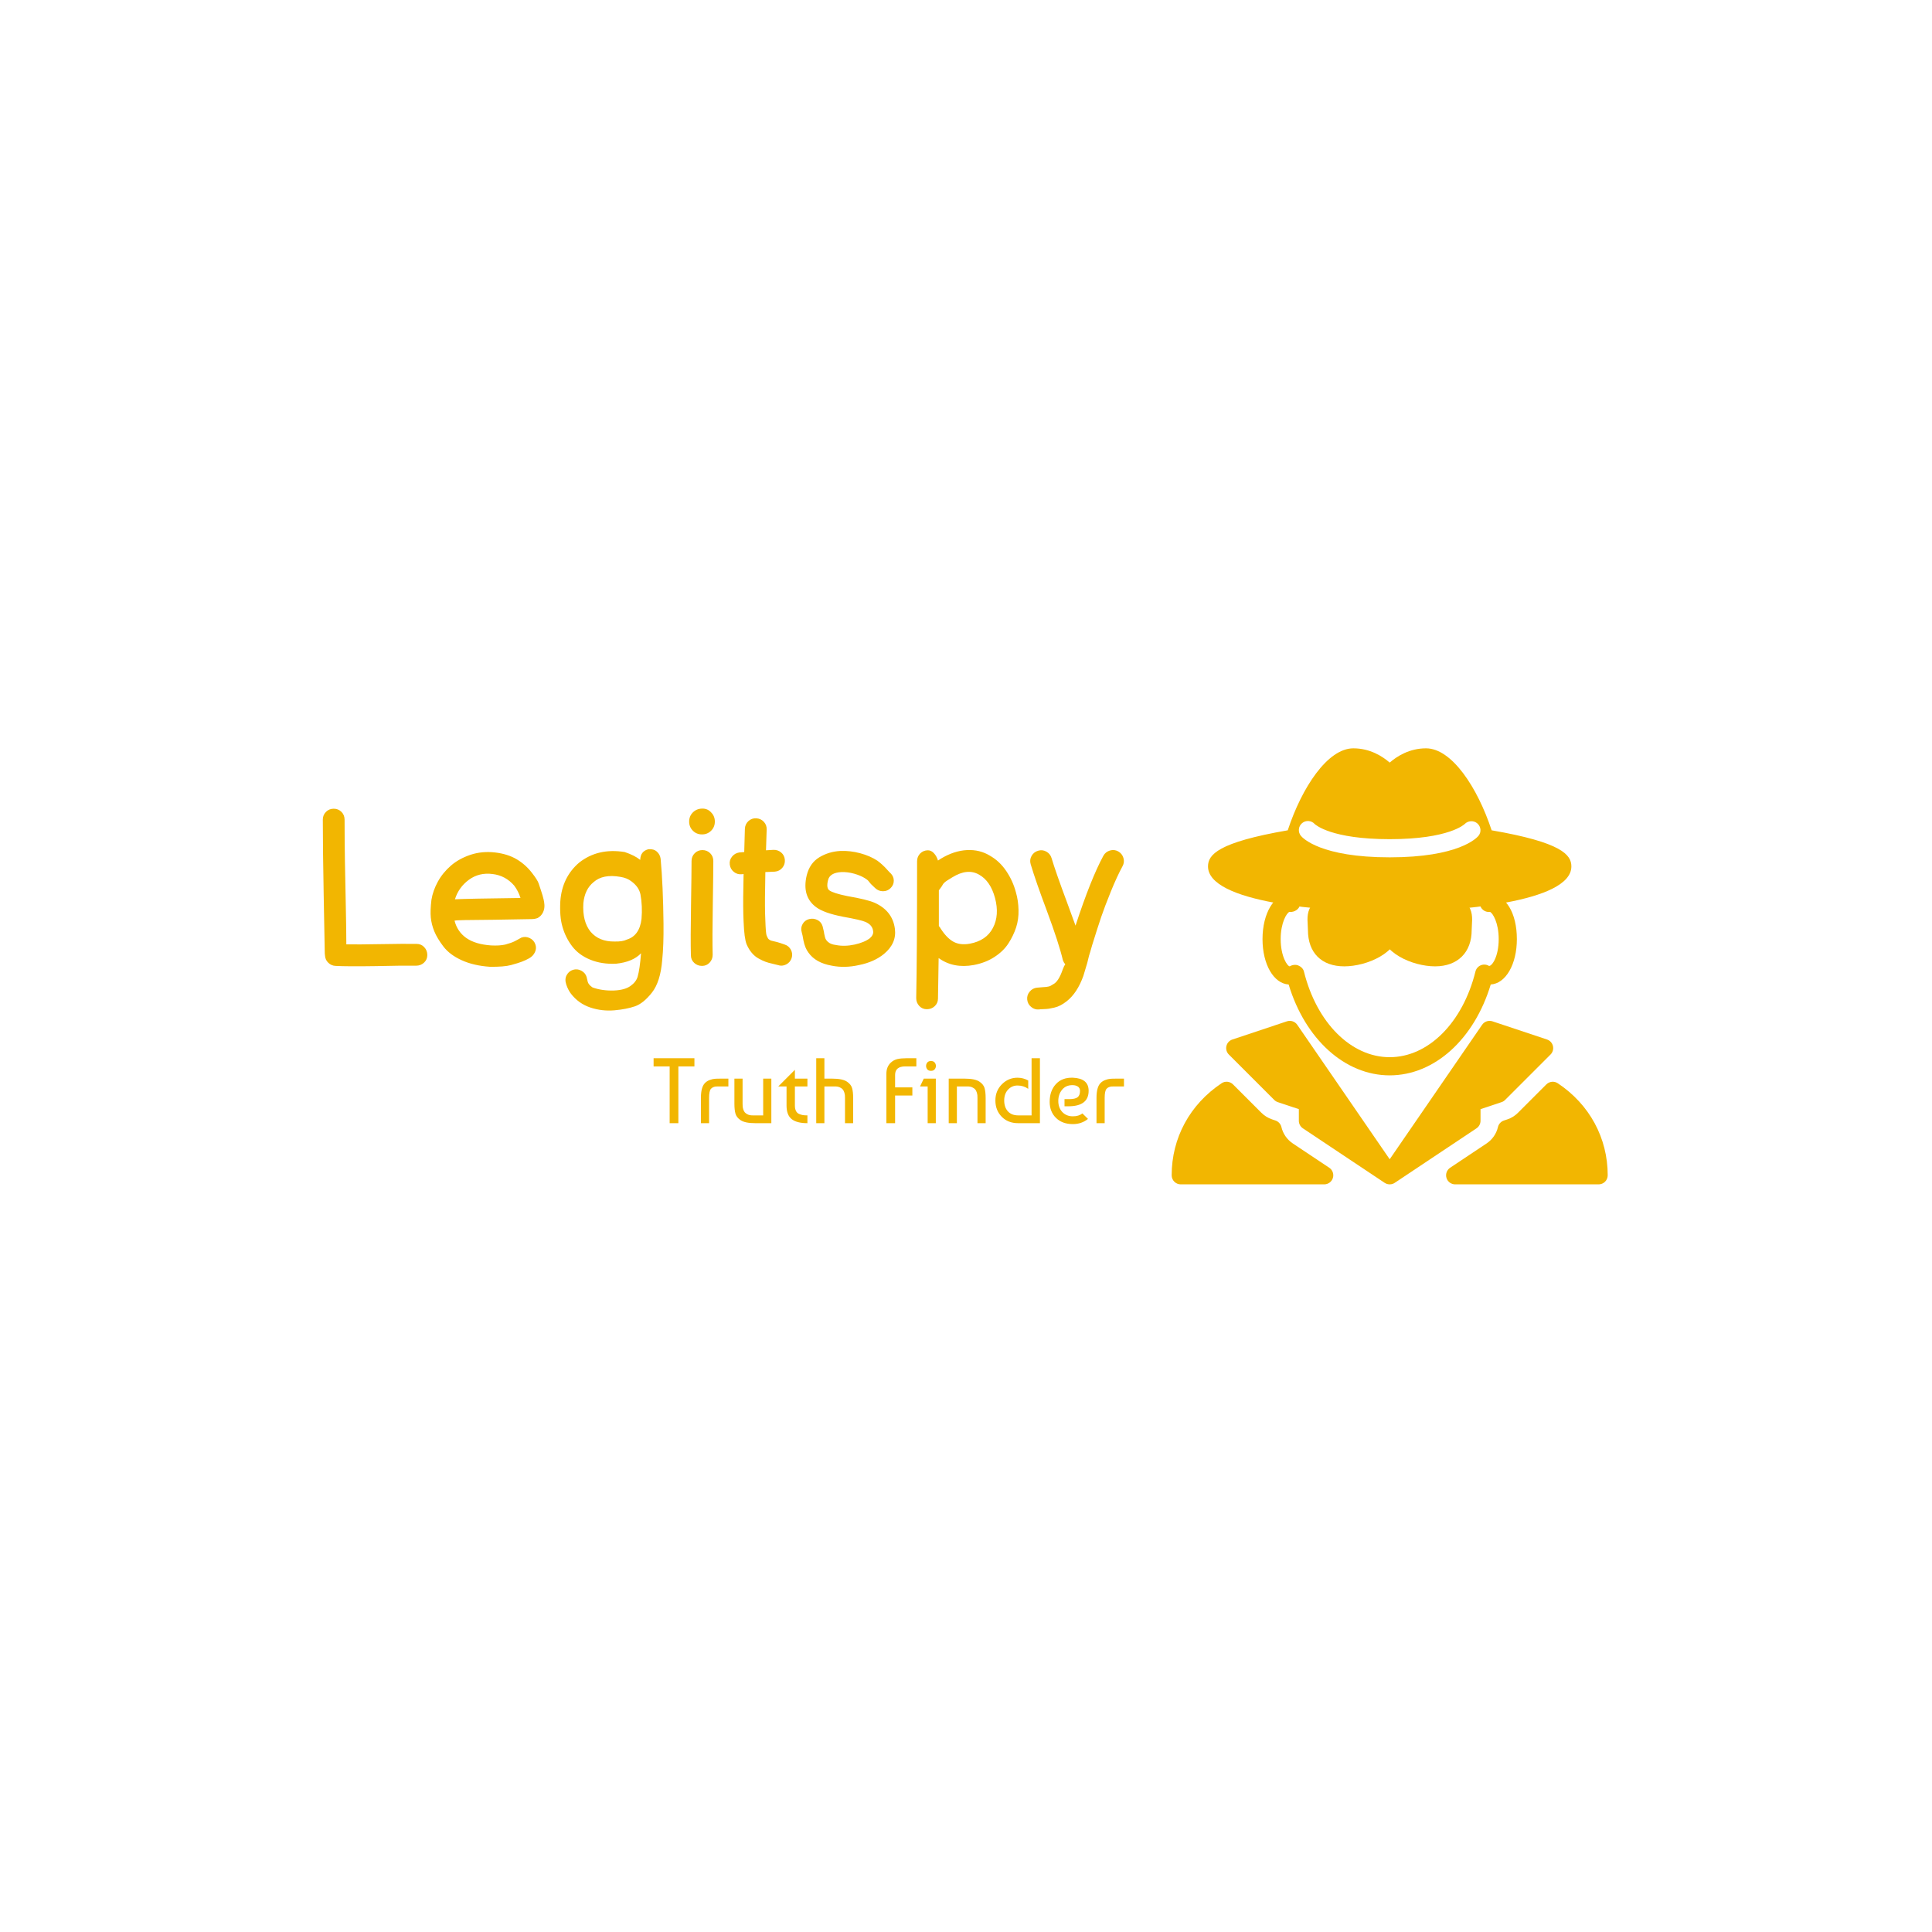
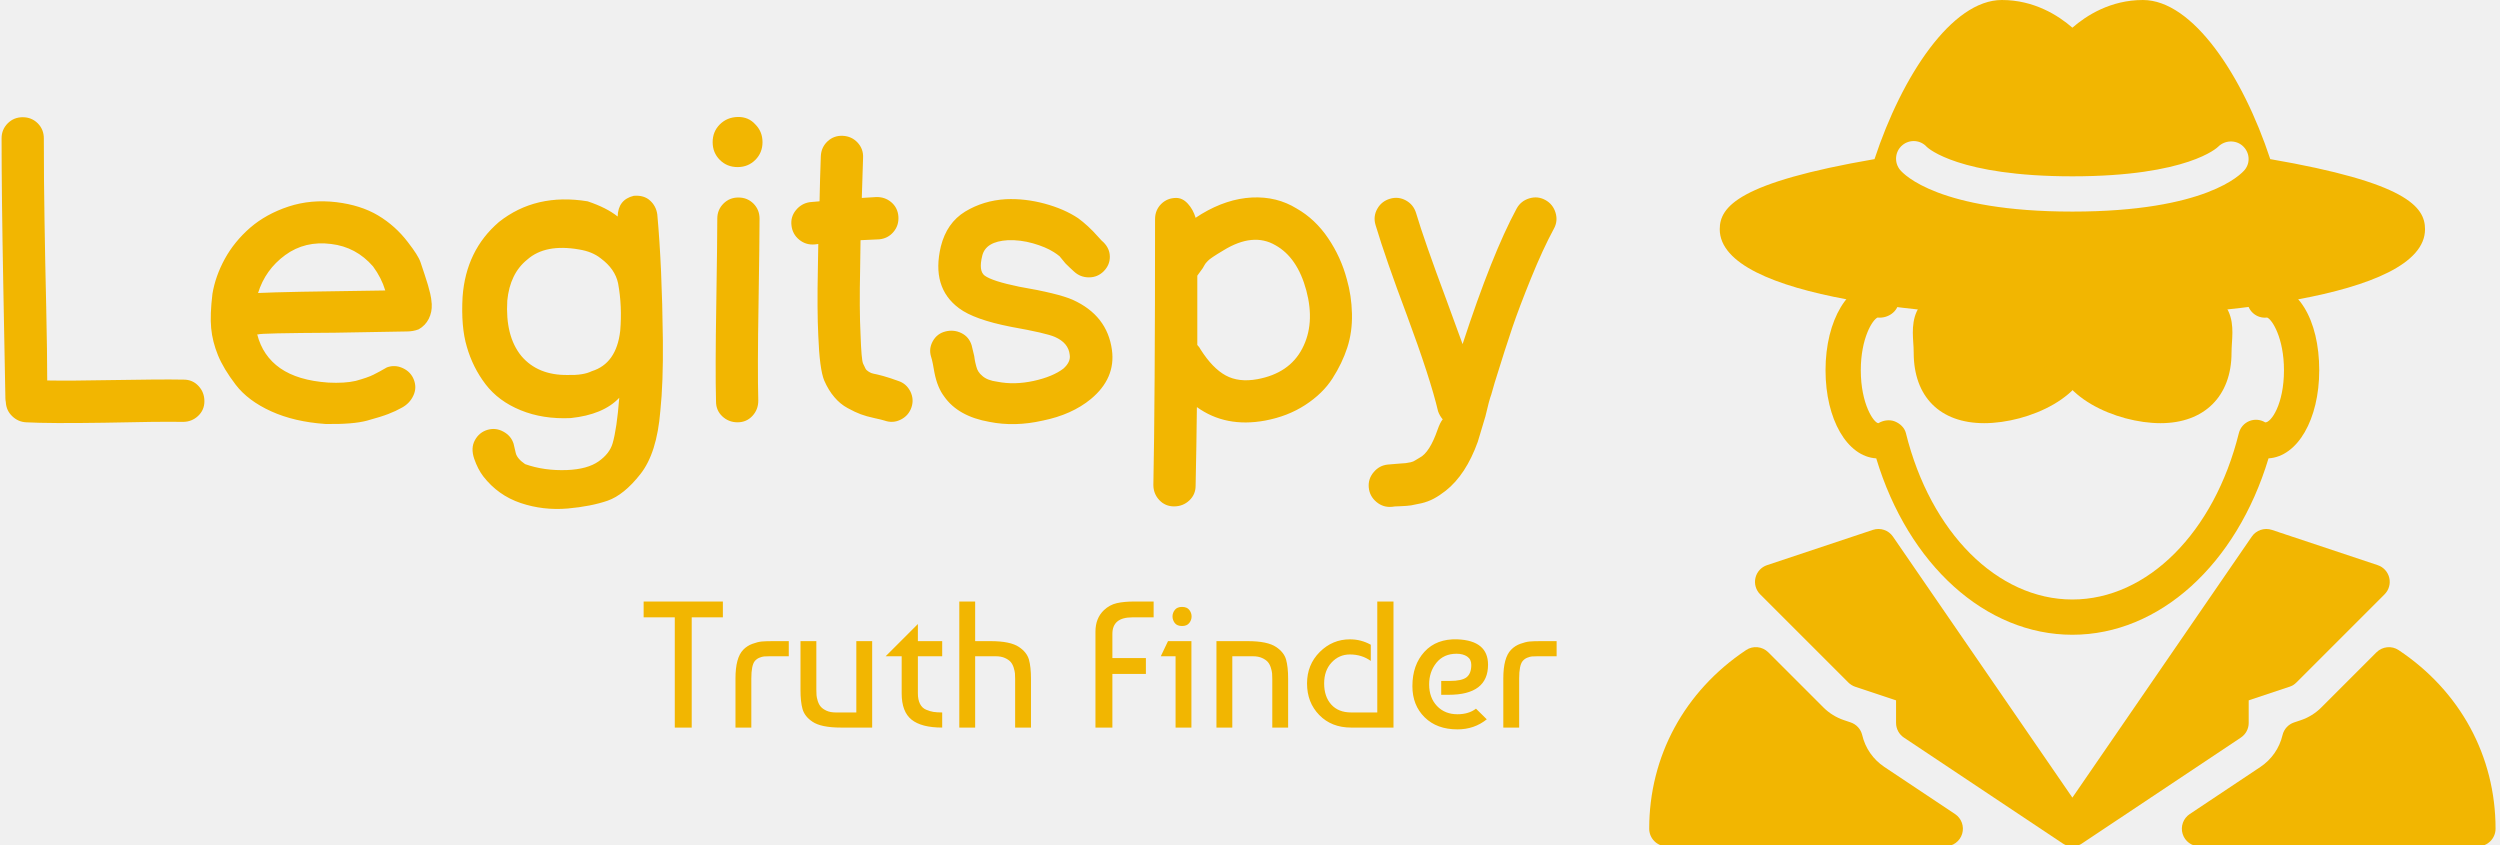
- <svg xmlns="http://www.w3.org/2000/svg" version="1.1" width="1500" height="1500" viewBox="0 0 1500 1500">
-   <rect width="1500" height="1500" fill="#ffffff" />
-   <g transform="matrix(0.6666667,0,0,0.6666667,249.3939,581.2694)">
+ <svg xmlns="http://www.w3.org/2000/svg" version="1.1" width="1500" height="507" viewBox="0 0 1500 507">
+   <g transform="matrix(1,0,0,1,-0.9090909,0.4040453)">
    <svg viewBox="0 0 396 134" data-background-color="#ffffff" preserveAspectRatio="xMidYMid meet" height="507" width="1500">
      <g id="tight-bounds" transform="matrix(1,0,0,1,0.24,-0.1067891)">
        <svg viewBox="0 0 395.52 134.214" height="134.214" width="395.52">
          <g>
            <svg viewBox="0 0 634.291 215.237" height="134.214" width="395.52">
              <g transform="matrix(1,0,0,1,0,29.74693)">
                <svg viewBox="0 0 395.52 155.743" height="155.743" width="395.52">
                  <g id="textblocktransform">
                    <svg viewBox="0 0 395.52 155.743" height="155.743" width="395.52" id="textblock">
                      <g>
                        <svg viewBox="0 0 395.52 99.69" height="99.69" width="395.52">
                          <g transform="matrix(1,0,0,1,0,0)">
                            <svg width="395.52" viewBox="4.5 -36.08 183.993 46.385" height="99.69" data-palette-color="#f2b601">
                              <path d="M16.65 0.1L16.65 0.1Q10.15 0.2 7.4 0.05L7.4 0.05Q6.45 0 5.75-0.68 5.05-1.35 5-2.35L5-2.35Q4.95-2.6 4.95-2.8L4.95-2.8Q4.9-5.65 4.7-16.25 4.5-26.85 4.5-33.55L4.5-33.55Q4.5-34.6 5.23-35.33 5.95-36.05 7-36.05 8.05-36.05 8.78-35.33 9.5-34.6 9.5-33.55L9.5-33.55Q9.5-28.5 9.58-23.85 9.65-19.2 9.78-13.63 9.9-8.05 9.9-4.9L9.9-4.9Q12.5-4.85 17.88-4.95 23.25-5.05 26.05-5L26.05-5Q27.1-5 27.8-4.25 28.5-3.5 28.5-2.45 28.5-1.4 27.75-0.7 27 0 25.95 0L25.95 0Q23.25-0.05 16.65 0.1L16.65 0.1ZM42.85 0.25L42.85 0.25Q39.15 0 36.4-1.25 33.65-2.5 32.2-4.4 30.75-6.3 30.1-7.9 29.45-9.5 29.3-11.08 29.15-12.65 29.45-15.15L29.45-15.15Q29.8-17.25 30.92-19.3 32.05-21.35 33.92-22.98 35.8-24.6 38.45-25.48 41.1-26.35 44.1-26L44.1-26Q47-25.65 49.05-24.43 51.1-23.2 52.55-21.3L52.55-21.3Q53.8-19.7 54.07-18.9 54.35-18.1 54.57-17.4 54.8-16.7 54.95-16.2 55.1-15.7 55.22-15.18 55.35-14.65 55.4-13.95L55.4-13.95Q55.45-13 55.05-12.2 54.65-11.4 53.85-10.95L53.85-10.95Q53.2-10.7 52.45-10.7L52.45-10.7 43.9-10.55Q34.9-10.5 34.9-10.35L34.9-10.35 34.75-10.35Q35.4-7.8 37.47-6.35 39.55-4.9 43.15-4.65L43.15-4.65Q45.1-4.55 46.4-4.85L46.4-4.85Q47.85-5.25 48.5-5.58 49.15-5.9 50.1-6.45L50.1-6.45Q51.05-6.8 52-6.35 52.95-5.9 53.3-4.95 53.65-4 53.22-3.1 52.8-2.2 51.9-1.7L51.9-1.7Q51.1-1.25 50.25-0.93 49.4-0.6 47.75-0.15 46.1 0.3 42.85 0.25L42.85 0.25ZM34.85-15.25L34.85-15.25Q37.75-15.4 49.9-15.55L49.9-15.55Q49.45-17.05 48.45-18.4L48.45-18.4Q46.45-20.7 43.5-21.05L43.5-21.05Q40.4-21.45 38.05-19.73 35.7-18 34.85-15.25L34.85-15.25ZM71.5 10.25L71.5 10.25Q68.59 10.5 65.92 9.6 63.25 8.7 61.5 6.45L61.5 6.45Q60.85 5.6 60.42 4.35 60 3.1 60.5 2.18 61 1.25 61.97 0.95 62.95 0.65 63.87 1.15 64.8 1.65 65.09 2.6L65.09 2.6Q65.2 3 65.34 3.68 65.5 4.35 66.45 5L66.45 5Q68.7 5.8 71.4 5.7L71.4 5.7Q73.84 5.6 75.15 4.67 76.45 3.75 76.8 2.55L76.8 2.55Q77.3 0.85 77.59-2.85L77.59-2.85Q75.7-0.85 71.84-0.45L71.84-0.45Q68.55-0.3 65.92-1.38 63.3-2.45 61.77-4.45 60.25-6.45 59.55-8.9L59.55-8.9Q58.85-11.25 59.05-14.8L59.05-14.8Q59.45-20.3 63.35-23.65L63.35-23.65Q67.7-27.1 73.84-26.1L73.84-26.1Q76.09-25.35 77.4-24.3L77.4-24.3Q77.45-26.3 79.3-26.75L79.3-26.75Q80.5-26.85 81.22-26.2 81.95-25.55 82.09-24.55L82.09-24.55Q82.65-18.45 82.75-9.65L82.75-9.65Q82.8-4.65 82.45-1.3L82.45-1.3Q82.05 3.7 80.09 6.18 78.15 8.65 76.2 9.33 74.25 10 71.5 10.25L71.5 10.25ZM71.5-5.55L71.5-5.55Q73.34-5.5 74.34-6L74.34-6Q77.25-6.9 77.7-10.75L77.7-10.75Q77.95-13.7 77.45-16.4L77.45-16.4Q77.09-18.1 75.4-19.35L75.4-19.35Q74.4-20.15 72.84-20.4L72.84-20.4Q68.84-21.1 66.7-19.2L66.7-19.2Q64.65-17.55 64.34-14.35L64.34-14.35Q64.09-10.15 66-7.8L66-7.8Q67.95-5.5 71.5-5.55L71.5-5.55ZM89.04-2.4L89.04-2.4Q88.94-6.15 89.07-13.9 89.19-21.65 89.19-24.05L89.19-24.05Q89.19-25.1 89.92-25.83 90.64-26.55 91.69-26.55 92.74-26.55 93.47-25.83 94.19-25.1 94.19-24.05L94.19-24.05Q94.19-21.65 94.07-13.95 93.94-6.25 94.04-2.5L94.04-2.5Q94.04-1.45 93.34-0.7 92.64 0.05 91.59 0.05 90.54 0.05 89.79-0.65 89.04-1.35 89.04-2.4L89.04-2.4ZM93.69-35.2L93.69-35.2Q94.54-34.35 94.54-33.1 94.54-31.85 93.69-31 92.84-30.15 91.59-30.15 90.34-30.15 89.49-31 88.64-31.85 88.64-33.1 88.64-34.35 89.49-35.2 90.34-36.05 91.62-36.08 92.89-36.1 93.69-35.2L93.69-35.2ZM108.99-0.15L108.99-0.15Q108.69-0.25 107.77-0.45 106.84-0.65 106.17-0.9 105.49-1.15 104.62-1.63 103.74-2.1 103.04-2.93 102.34-3.75 101.84-4.9L101.84-4.9Q101.29-6.25 101.14-10.2L101.14-10.2Q100.99-13.25 101.09-18.05L101.09-18.05Q101.09-18.95 101.14-21.05L101.14-21.05 100.74-21Q99.69-20.9 98.89-21.55 98.09-22.2 97.97-23.23 97.84-24.25 98.49-25.05 99.14-25.85 100.14-26L100.14-26 101.29-26.1Q101.34-28.75 101.44-31.45L101.44-31.45Q101.49-32.5 102.24-33.2 102.99-33.9 104.04-33.85 105.09-33.8 105.79-33.05 106.49-32.3 106.44-31.25L106.44-31.25 106.29-26.5 107.94-26.6Q108.99-26.65 109.77-26 110.54-25.35 110.62-24.3 110.69-23.25 110.04-22.48 109.39-21.7 108.34-21.6L108.34-21.6 106.14-21.5Q106.09-19.1 106.09-18L106.09-18Q105.99-13.3 106.14-10.35L106.14-10.35Q106.24-7.35 106.44-6.9 106.64-6.45 106.74-6.28 106.84-6.1 107.12-5.93 107.39-5.75 107.69-5.7 107.99-5.65 108.82-5.43 109.64-5.2 110.59-4.85L110.59-4.85Q111.54-4.55 112.02-3.63 112.49-2.7 112.17-1.73 111.84-0.75 110.92-0.28 109.99 0.2 108.99-0.15L108.99-0.15ZM121.39 0L121.39 0Q117.69-0.65 116.04-3L116.04-3Q115.24-4.05 114.89-5.8L114.89-5.8 114.69-6.9Q114.59-7.4 114.49-7.7L114.49-7.7Q114.19-8.65 114.69-9.55 115.19-10.45 116.19-10.7 117.19-10.95 118.09-10.5 118.99-10.05 119.29-9.05L119.29-9.05Q119.44-8.5 119.59-7.8L119.59-7.8Q119.64-7.55 119.66-7.33 119.69-7.1 119.84-6.55L119.84-6.55Q119.99-5.9 120.54-5.45L120.54-5.45Q121.14-4.9 122.34-4.75L122.34-4.75Q124.34-4.35 126.64-4.85L126.64-4.85Q128.89-5.35 130.14-6.3L130.14-6.3Q131.04-7.1 130.89-7.95L130.89-7.95Q130.74-9.35 129.14-10.05L129.14-10.05Q128.14-10.5 123.94-11.25L123.94-11.25Q119.59-12.1 117.79-13.45L117.79-13.45Q114.49-15.9 115.64-20.75L115.64-20.75Q116.34-23.55 118.51-24.88 120.69-26.2 123.34-26.35L123.34-26.35Q125.59-26.45 127.91-25.83 130.24-25.2 131.89-24.1L131.89-24.1Q132.44-23.7 133.04-23.15 133.64-22.6 134.21-21.95 134.79-21.3 134.89-21.25L134.89-21.25Q135.64-20.5 135.64-19.53 135.64-18.55 134.91-17.82 134.19-17.1 133.16-17.1 132.14-17.1 131.39-17.8L131.39-17.8Q130.89-18.25 130.39-18.75L130.39-18.75 129.69-19.6Q129.39-19.85 128.99-20.1L128.99-20.1Q128.04-20.7 126.54-21.13 125.04-21.55 123.59-21.5L123.59-21.5Q120.94-21.35 120.54-19.65L120.54-19.65Q120.09-17.85 120.84-17.3L120.84-17.3Q121.74-16.65 124.89-16L124.89-16Q129.54-15.2 131.24-14.45L131.24-14.45Q135.34-12.6 135.89-8.5L135.89-8.5Q136.34-5.15 133.39-2.7L133.39-2.7Q131.14-0.85 127.69-0.15L127.69-0.15Q124.39 0.6 121.39 0L121.39 0ZM145.79 7.55L145.79 7.55Q145.79 8.6 145.04 9.3 144.29 10 143.24 10 142.19 10 141.49 9.25 140.79 8.5 140.79 7.45L140.79 7.45Q140.99-2.4 140.99-24L140.99-24Q140.99-25.05 141.71-25.78 142.44-26.5 143.49-26.5L143.49-26.5Q144.24-26.5 144.86-25.83 145.49-25.15 145.79-24.15L145.79-24.15 146.49-24.6Q149.49-26.4 152.44-26.55 155.39-26.7 157.74-25.25L157.74-25.25Q159.94-24 161.46-21.75 162.99-19.5 163.69-16.85L163.69-16.85Q164.24-14.95 164.29-12.8 164.34-10.65 163.74-8.8 163.14-6.95 161.99-5.15 160.84-3.35 158.76-2 156.69-0.65 153.99-0.15L153.99-0.15Q149.34 0.7 145.94-1.75L145.94-1.75Q145.89 2.9 145.79 7.55L145.79 7.55ZM153.09-5.05L153.09-5.05Q156.89-5.75 158.41-8.68 159.94-11.6 158.89-15.55L158.89-15.55Q157.84-19.45 155.24-20.9L155.24-20.9Q152.59-22.45 149.09-20.3L149.09-20.3Q147.49-19.35 147.24-19.05L147.24-19.05Q147.09-18.9 146.99-18.78 146.89-18.65 146.64-18.2L146.64-18.2 145.99-17.3 145.99-9.1Q146.24-8.85 146.39-8.55L146.39-8.55Q147.79-6.35 149.34-5.5 150.89-4.65 153.09-5.05L153.09-5.05ZM169.03 10.05L169.03 10.05Q167.98 10.15 167.18 9.47 166.38 8.8 166.28 7.78 166.18 6.75 166.86 5.95 167.53 5.15 168.53 5.05L168.53 5.05Q169.03 5 169.73 4.95 170.43 4.9 170.66 4.88 170.88 4.85 171.23 4.78 171.58 4.7 171.78 4.55L171.78 4.55 172.28 4.25Q173.48 3.65 174.43 0.9L174.43 0.9Q174.73 0.05 175.03-0.3L175.03-0.3Q174.68-0.7 174.48-1.25L174.48-1.25Q173.58-5.1 170.78-12.65L170.78-12.65Q168.28-19.3 167.08-23.3L167.08-23.3Q166.78-24.3 167.28-25.2 167.78-26.1 168.78-26.4 169.78-26.7 170.68-26.2 171.58-25.7 171.88-24.7L171.88-24.7Q172.83-21.5 175.48-14.4L175.48-14.4 177.38-9.2Q180.88-19.9 183.78-25.25L183.78-25.25Q184.28-26.15 185.28-26.45 186.28-26.75 187.18-26.25 188.08-25.75 188.38-24.75 188.68-23.75 188.18-22.85L188.18-22.85Q186.88-20.45 185.48-17 184.08-13.55 183.28-11.2 182.48-8.85 181.18-4.65L181.18-4.65Q180.88-3.65 180.78-3.25L180.78-3.25Q180.53-2.6 180.08-0.65L180.08-0.65Q179.53 1.2 179.18 2.35L179.18 2.35Q177.78 6.25 175.38 8.15L175.38 8.15Q174.68 8.7 173.98 9.08 173.28 9.45 172.51 9.63 171.73 9.8 171.28 9.88 170.83 9.95 170.01 9.98 169.18 10 169.03 10.05L169.03 10.05Z" opacity="1" transform="matrix(1,0,0,1,0,0)" fill="#f2b601" class="wordmark-text-0" data-fill-palette-color="primary" id="text-0" />
                            </svg>
                          </g>
                        </svg>
                      </g>
                      <g transform="matrix(1,0,0,1,163.3102,123.2246)">
                        <svg viewBox="0 0 232.21 32.519" height="32.519" width="232.21">
                          <g transform="matrix(1,0,0,1,0,0)">
                            <svg width="232.21" viewBox="1.25 -35 253.47 35.5" height="32.519" data-palette-color="#f2b601">
                              <path d="M9.9-30.6L1.25-30.6 1.25-35 23.25-35 23.25-30.6 14.6-30.6 14.6 0 9.9 0 9.9-30.6ZM31.15 0L26.75 0 26.75-13.65Q26.75-19.4 28.9-21.6L28.9-21.6Q29.95-22.7 31.45-23.25 32.95-23.8 34.07-23.9 35.2-24 37.15-24L37.15-24 41.55-24 41.55-19.8 36.25-19.8Q35.25-19.8 34.7-19.75 34.15-19.7 33.4-19.4 32.65-19.1 32.1-18.45L32.1-18.45Q31.15-17.25 31.15-13.65L31.15-13.65 31.15 0ZM64.7-24L64.7 0 56.05 0Q50.5 0 48.09-1.65L48.09-1.65Q45.95-3.1 45.37-5.13 44.8-7.15 44.8-10.45L44.8-10.45 44.8-24 49.2-24 49.2-10.5Q49.2-9.6 49.25-8.97 49.3-8.35 49.59-7.38 49.9-6.4 50.45-5.78 51-5.15 52.05-4.67 53.09-4.2 54.59-4.2L54.59-4.2 60.3-4.2 60.3-24 64.7-24ZM72.89-19.8L68.44-19.8 77.39-28.75 77.39-24 84.14-24 84.14-19.8 77.39-19.8 77.39-9.5Q77.39-7.75 77.97-6.6 78.54-5.45 79.64-4.98 80.74-4.5 81.72-4.35 82.69-4.2 84.14-4.2L84.14-4.2 84.14 0Q78.39 0 75.64-2.2 72.89-4.4 72.89-9.5L72.89-9.5 72.89-19.8ZM88.89-35L93.29-35 93.29-24 97.54-24Q103.09-24 105.49-22.35L105.49-22.35Q107.64-20.9 108.22-18.88 108.79-16.85 108.79-13.55L108.79-13.55 108.79 0 104.39 0 104.39-13.5Q104.39-14.4 104.34-15.03 104.29-15.65 103.99-16.63 103.69-17.6 103.14-18.23 102.59-18.85 101.54-19.33 100.49-19.8 98.99-19.8L98.99-19.8 93.29-19.8 93.29 0 88.89 0 88.89-35ZM131.39-26L131.39-26 131.39-19.3 140.69-19.3 140.69-14.9 131.39-14.9 131.39 0 126.69 0 126.69-26.65Q126.69-30.35 129.04-32.6L129.04-32.6Q130.64-34.1 132.64-34.55 134.64-35 137.54-35L137.54-35 142.84-35 142.84-30.6 136.89-30.6Q131.39-30.6 131.39-26ZM153.33-24L153.33 0 148.93 0 148.93-19.8 144.83-19.8 146.83-24 153.33-24ZM148.73-29L148.73-29Q148.08-29.85 148.08-30.85 148.08-31.85 148.73-32.68 149.38-33.5 150.73-33.5 152.08-33.5 152.73-32.68 153.38-31.85 153.38-30.85 153.38-29.85 152.73-29.03 152.08-28.2 150.73-28.2 149.38-28.2 148.73-29ZM160.28 0L160.28-24 168.93-24Q174.48-24 176.88-22.35L176.88-22.35Q179.03-20.9 179.61-18.88 180.18-16.85 180.18-13.55L180.18-13.55 180.18 0 175.78 0 175.78-13.5Q175.78-14.4 175.73-15.03 175.68-15.65 175.38-16.63 175.08-17.6 174.53-18.23 173.98-18.85 172.93-19.33 171.88-19.8 170.38-19.8L170.38-19.8 164.68-19.8 164.68 0 160.28 0ZM204.93-4.2L204.93-35 209.43-35 209.43 0 197.68 0Q192.23 0 188.83-3.48 185.43-6.95 185.43-12.25L185.43-12.25Q185.43-17.45 188.95-20.98 192.48-24.5 197.33-24.5L197.33-24.5Q200.43-24.5 203.13-23L203.13-23 203.13-18.5Q200.63-20.3 197.33-20.3L197.33-20.3Q194.33-20.3 192.25-18.07 190.18-15.85 190.18-12.25L190.18-12.25Q190.18-8.6 192.15-6.4 194.13-4.2 197.68-4.2L197.68-4.2 204.93-4.2ZM227.18-24.5L227.18-24.5Q235.68-24.15 235.68-17.45L235.68-17.45Q235.68-9.1 224.73-9.1L224.73-9.1 222.68-9.1 222.68-12.95 225.08-12.95Q228.43-12.95 229.73-13.98 231.03-15 231.03-17.4L231.03-17.4Q231.03-18.95 229.88-19.73 228.73-20.5 226.93-20.5L226.93-20.5Q223.38-20.5 221.35-18 219.33-15.5 219.33-12L219.33-12Q219.33-8.3 221.5-6 223.68-3.7 227.18-3.7L227.18-3.7Q230.33-3.7 232.33-5.25L232.33-5.25 235.33-2.3Q231.88 0.5 227.18 0.5L227.18 0.5Q221.48 0.5 218.08-2.85 214.68-6.2 214.68-11.5L214.68-11.5Q214.68-17.4 218.03-21.05 221.38-24.7 227.18-24.5ZM244.32 0L239.92 0 239.92-13.65Q239.92-19.4 242.07-21.6L242.07-21.6Q243.12-22.7 244.62-23.25 246.12-23.8 247.25-23.9 248.37-24 250.32-24L250.32-24 254.72-24 254.72-19.8 249.42-19.8Q248.42-19.8 247.87-19.75 247.32-19.7 246.57-19.4 245.82-19.1 245.27-18.45L245.27-18.45Q244.32-17.25 244.32-13.65L244.32-13.65 244.32 0Z" opacity="1" transform="matrix(1,0,0,1,0,0)" fill="#f2b601" class="slogan-text-1" data-fill-palette-color="secondary" id="text-1" />
                            </svg>
                          </g>
                        </svg>
                      </g>
                    </svg>
                  </g>
                </svg>
              </g>
              <g transform="matrix(1,0,0,1,419.0544,0)">
                <svg viewBox="0 0 215.237 215.237" height="215.237" width="215.237">
                  <g>
                    <svg version="1.1" x="0" y="0" viewBox="0 0 24 24" style="enable-background:new 0 0 24 24;" xml:space="preserve" height="215.237" width="215.237" class="icon-icon-0" data-fill-palette-color="accent" id="icon-0">
                      <g fill="#f2b601" data-fill-palette-color="accent">
                        <g fill="#f2b601" data-fill-palette-color="accent">
                          <path d="M12 18c-2.464 0-4.653-1.99-5.562-5.002C5.614 12.948 5 11.891 5 10.5 5 9.075 5.645 8 6.5 8c0.047 0 0.117 0.011 0.162 0.024C6.937 8.051 7.103 8.29 7.075 8.565 7.047 8.84 6.771 9.028 6.493 9.006c-0.004 0-0.01-0.001-0.015-0.002C6.337 9.058 6 9.583 6 10.5 6 11.468 6.375 12 6.5 12c0.136-0.084 0.32-0.109 0.467-0.049 0.148 0.061 0.273 0.176 0.312 0.331C7.979 15.104 9.876 17 12 17s4.021-1.896 4.721-4.718c0.039-0.155 0.149-0.282 0.296-0.342 0.148-0.06 0.316-0.046 0.452 0.038C17.633 11.984 18 11.468 18 10.5c0-0.917-0.337-1.442-0.478-1.496-0.005 0.001-0.011 0.001-0.015 0.002-0.272 0.027-0.52-0.173-0.547-0.448-0.027-0.275 0.173-0.52 0.448-0.547C18.399 8.012 19 9.075 19 10.5c0 1.391-0.614 2.448-1.438 2.498C16.653 16.01 14.464 18 12 18z" fill="#f2b601" data-fill-palette-color="accent" />
                        </g>
                        <g fill="#f2b601" data-fill-palette-color="accent">
                          <path d="M12 10c0 0.828-1.395 1.5-2.5 1.5S8 10.828 8 10s-0.396-1.5 2-1.5C12.313 8.5 12 9.172 12 10z" fill="#f2b601" data-fill-palette-color="accent" />
                          <path d="M9.5 12c-1.252 0-2-0.748-2-2 0-0.096-0.006-0.189-0.012-0.279C7.465 9.36 7.437 8.911 7.781 8.544 8.144 8.158 8.787 8 10 8c1.167 0 1.82 0.163 2.186 0.544 0.356 0.372 0.336 0.837 0.321 1.211C12.503 9.835 12.5 9.917 12.5 10 12.5 11.239 10.753 12 9.5 12zM10 9C8.817 9 8.56 9.175 8.51 9.229 8.462 9.28 8.475 9.472 8.486 9.658 8.493 9.768 8.5 9.883 8.5 10c0 0.691 0.309 1 1 1 0.966 0 2-0.587 2-1 0-0.098 0.004-0.194 0.008-0.287 0.009-0.212 0.018-0.413-0.044-0.477C11.396 9.166 11.117 9 10 9z" fill="#f2b601" data-fill-palette-color="accent" />
                        </g>
                        <g fill="#f2b601" data-fill-palette-color="accent">
                          <path d="M12.014 10c0 0.828 1.381 1.5 2.486 1.5s1.514-0.672 1.514-1.5 0.396-1.5-2-1.5C11.702 8.5 12.014 9.172 12.014 10z" fill="#f2b601" data-fill-palette-color="accent" />
                          <path d="M14.5 12c-1.247 0-2.986-0.761-2.986-2 0-0.083-0.003-0.165-0.007-0.245-0.016-0.374-0.036-0.839 0.321-1.211C12.194 8.163 12.848 8 14.014 8c1.213 0 1.856 0.158 2.219 0.544 0.344 0.366 0.315 0.815 0.292 1.176-0.005 0.09-0.012 0.184-0.012 0.279C16.514 11.233 15.742 12 14.5 12zM14.014 9c-1.117 0-1.396 0.166-1.464 0.236-0.062 0.064-0.053 0.265-0.044 0.477C12.51 9.806 12.514 9.902 12.514 10c0 0.413 1.027 1 1.986 1 0.701 0 1.014-0.309 1.014-1 0-0.117 0.007-0.232 0.014-0.342 0.012-0.186 0.024-0.378-0.023-0.429C15.454 9.175 15.197 9 14.014 9z" fill="#f2b601" data-fill-palette-color="accent" />
                        </g>
                        <path d="M17.611 4.512C16.832 2.148 15.415 0 14 0c-0.915 0-1.601 0.438-2 0.785C11.601 0.438 10.915 0 10 0 8.585 0 7.168 2.148 6.389 4.512 2.534 5.177 2 5.86 2 6.5 2 8.474 8.286 9 12 9s10-0.526 10-2.5C22 5.86 21.466 5.177 17.611 4.512zM16.884 4.82C16.783 4.941 15.791 6 12 6S7.217 4.941 7.116 4.82C6.939 4.608 6.968 4.292 7.18 4.116c0.208-0.173 0.515-0.149 0.693 0.051C7.913 4.205 8.783 5 12 5c3.28 0 4.12-0.826 4.128-0.834 0.188-0.192 0.5-0.208 0.7-0.03C17.028 4.315 17.056 4.614 16.884 4.82z" fill="#f2b601" data-fill-palette-color="accent" />
                        <g fill="#f2b601" data-fill-palette-color="accent">
                          <path d="M6.668 21.748c-0.317-0.211-0.541-0.532-0.628-0.904C6 20.676 5.876 20.54 5.712 20.485l-0.187-0.063c-0.22-0.073-0.422-0.198-0.586-0.362l-1.562-1.562c-0.169-0.169-0.434-0.196-0.631-0.063C1.001 19.599 0 21.445 0 23.5 0 23.776 0.224 24 0.5 24h7.895c0.22 0 0.415-0.144 0.479-0.355s-0.018-0.439-0.201-0.561L6.668 21.748z" fill="#f2b601" data-fill-palette-color="accent" />
                          <path d="M17 20.5v-0.64l1.158-0.386c0.074-0.024 0.141-0.066 0.195-0.121l2.5-2.5c0.123-0.123 0.173-0.3 0.133-0.468-0.04-0.169-0.164-0.305-0.329-0.359l-3-1c-0.21-0.07-0.444 0.007-0.57 0.191L12 22.618l-5.088-7.401c-0.126-0.184-0.358-0.261-0.57-0.191l-3 1c-0.165 0.055-0.289 0.19-0.329 0.359-0.04 0.168 0.011 0.346 0.133 0.468l2.5 2.5c0.055 0.055 0.122 0.096 0.195 0.121L7 19.86v0.64c0 0.167 0.083 0.323 0.223 0.416l4.494 2.996c0.029 0.02 0.06 0.037 0.091 0.05C11.87 23.987 11.935 24 12 24c0.066 0 0.132-0.013 0.194-0.039 0.031-0.013 0.061-0.029 0.088-0.049l4.495-2.996C16.917 20.823 17 20.667 17 20.5z" fill="#f2b601" data-fill-palette-color="accent" />
                          <path d="M21.253 18.436c-0.197-0.133-0.462-0.106-0.631 0.063l-1.563 1.563c-0.164 0.164-0.366 0.289-0.586 0.362l-0.186 0.062c-0.164 0.055-0.288 0.19-0.328 0.359-0.087 0.372-0.311 0.692-0.628 0.904l-2.004 1.336c-0.183 0.122-0.265 0.35-0.201 0.561S15.385 24 15.605 24H23.5c0.276 0 0.5-0.224 0.5-0.5C24 21.445 22.999 19.599 21.253 18.436z" fill="#f2b601" data-fill-palette-color="accent" />
                        </g>
                      </g>
                    </svg>
                  </g>
                </svg>
              </g>
            </svg>
          </g>
          <defs />
        </svg>
        <rect width="395.52" height="134.214" fill="none" stroke="none" visibility="hidden" />
      </g>
    </svg>
  </g>
</svg>
